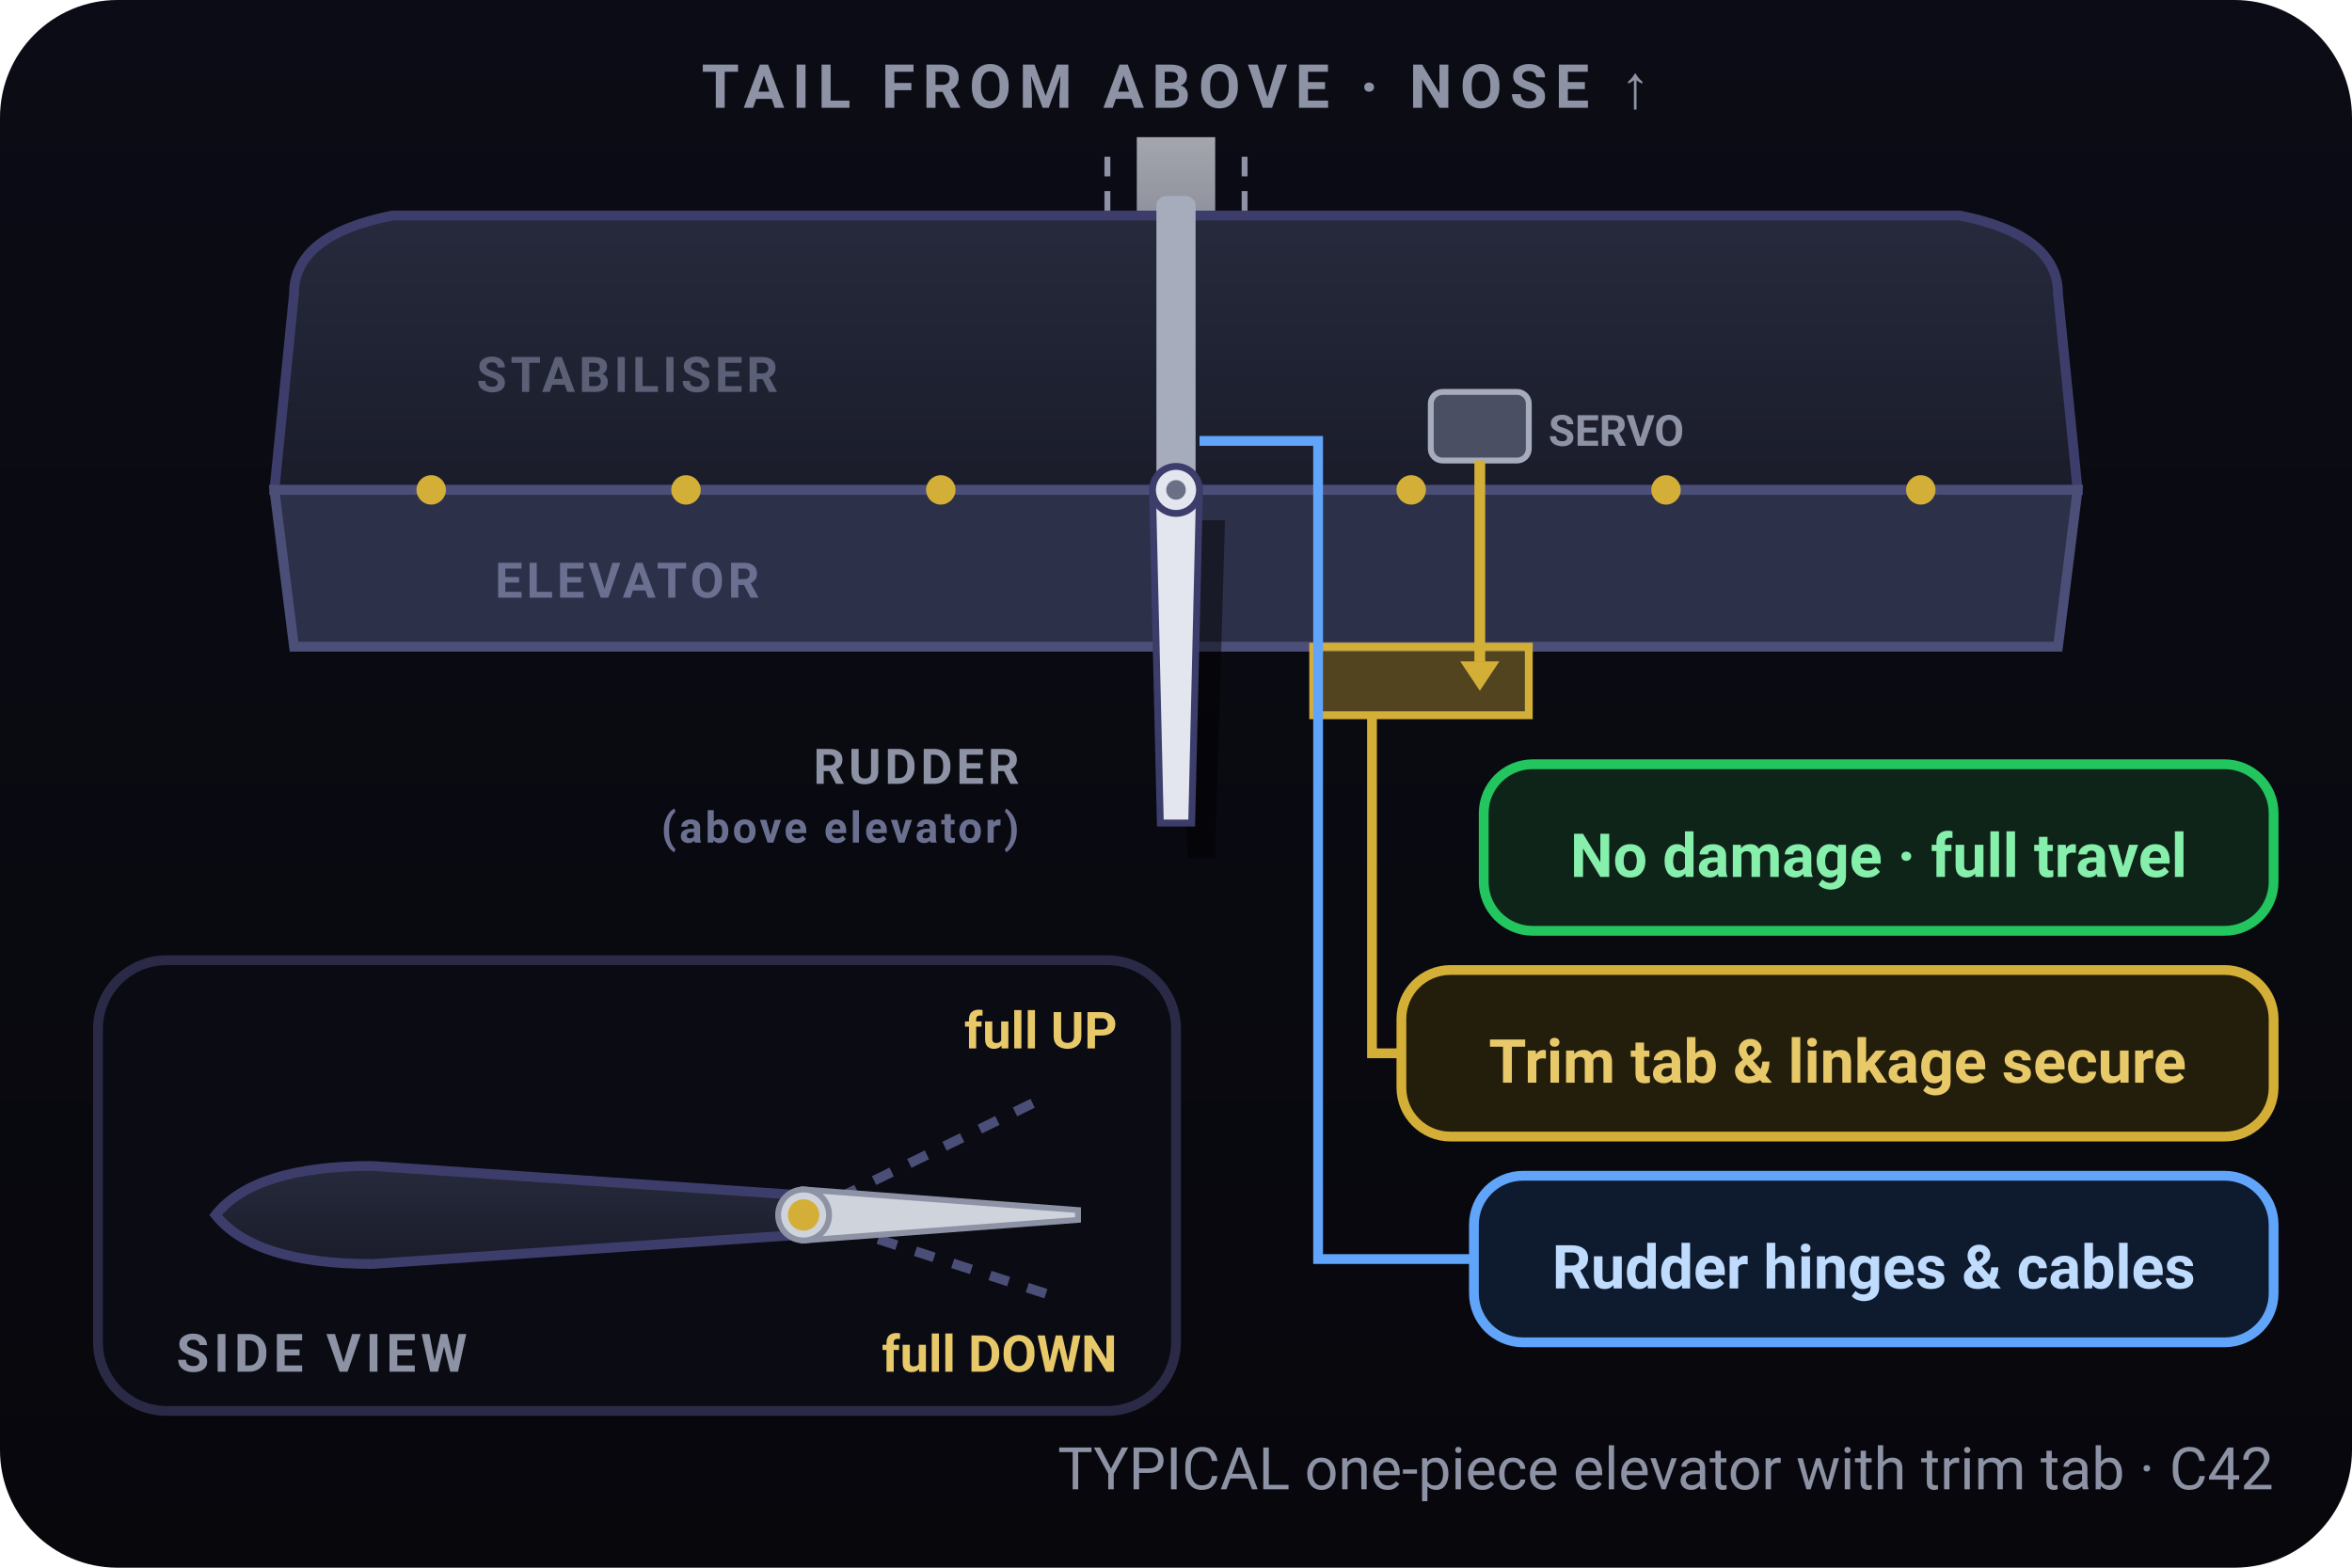
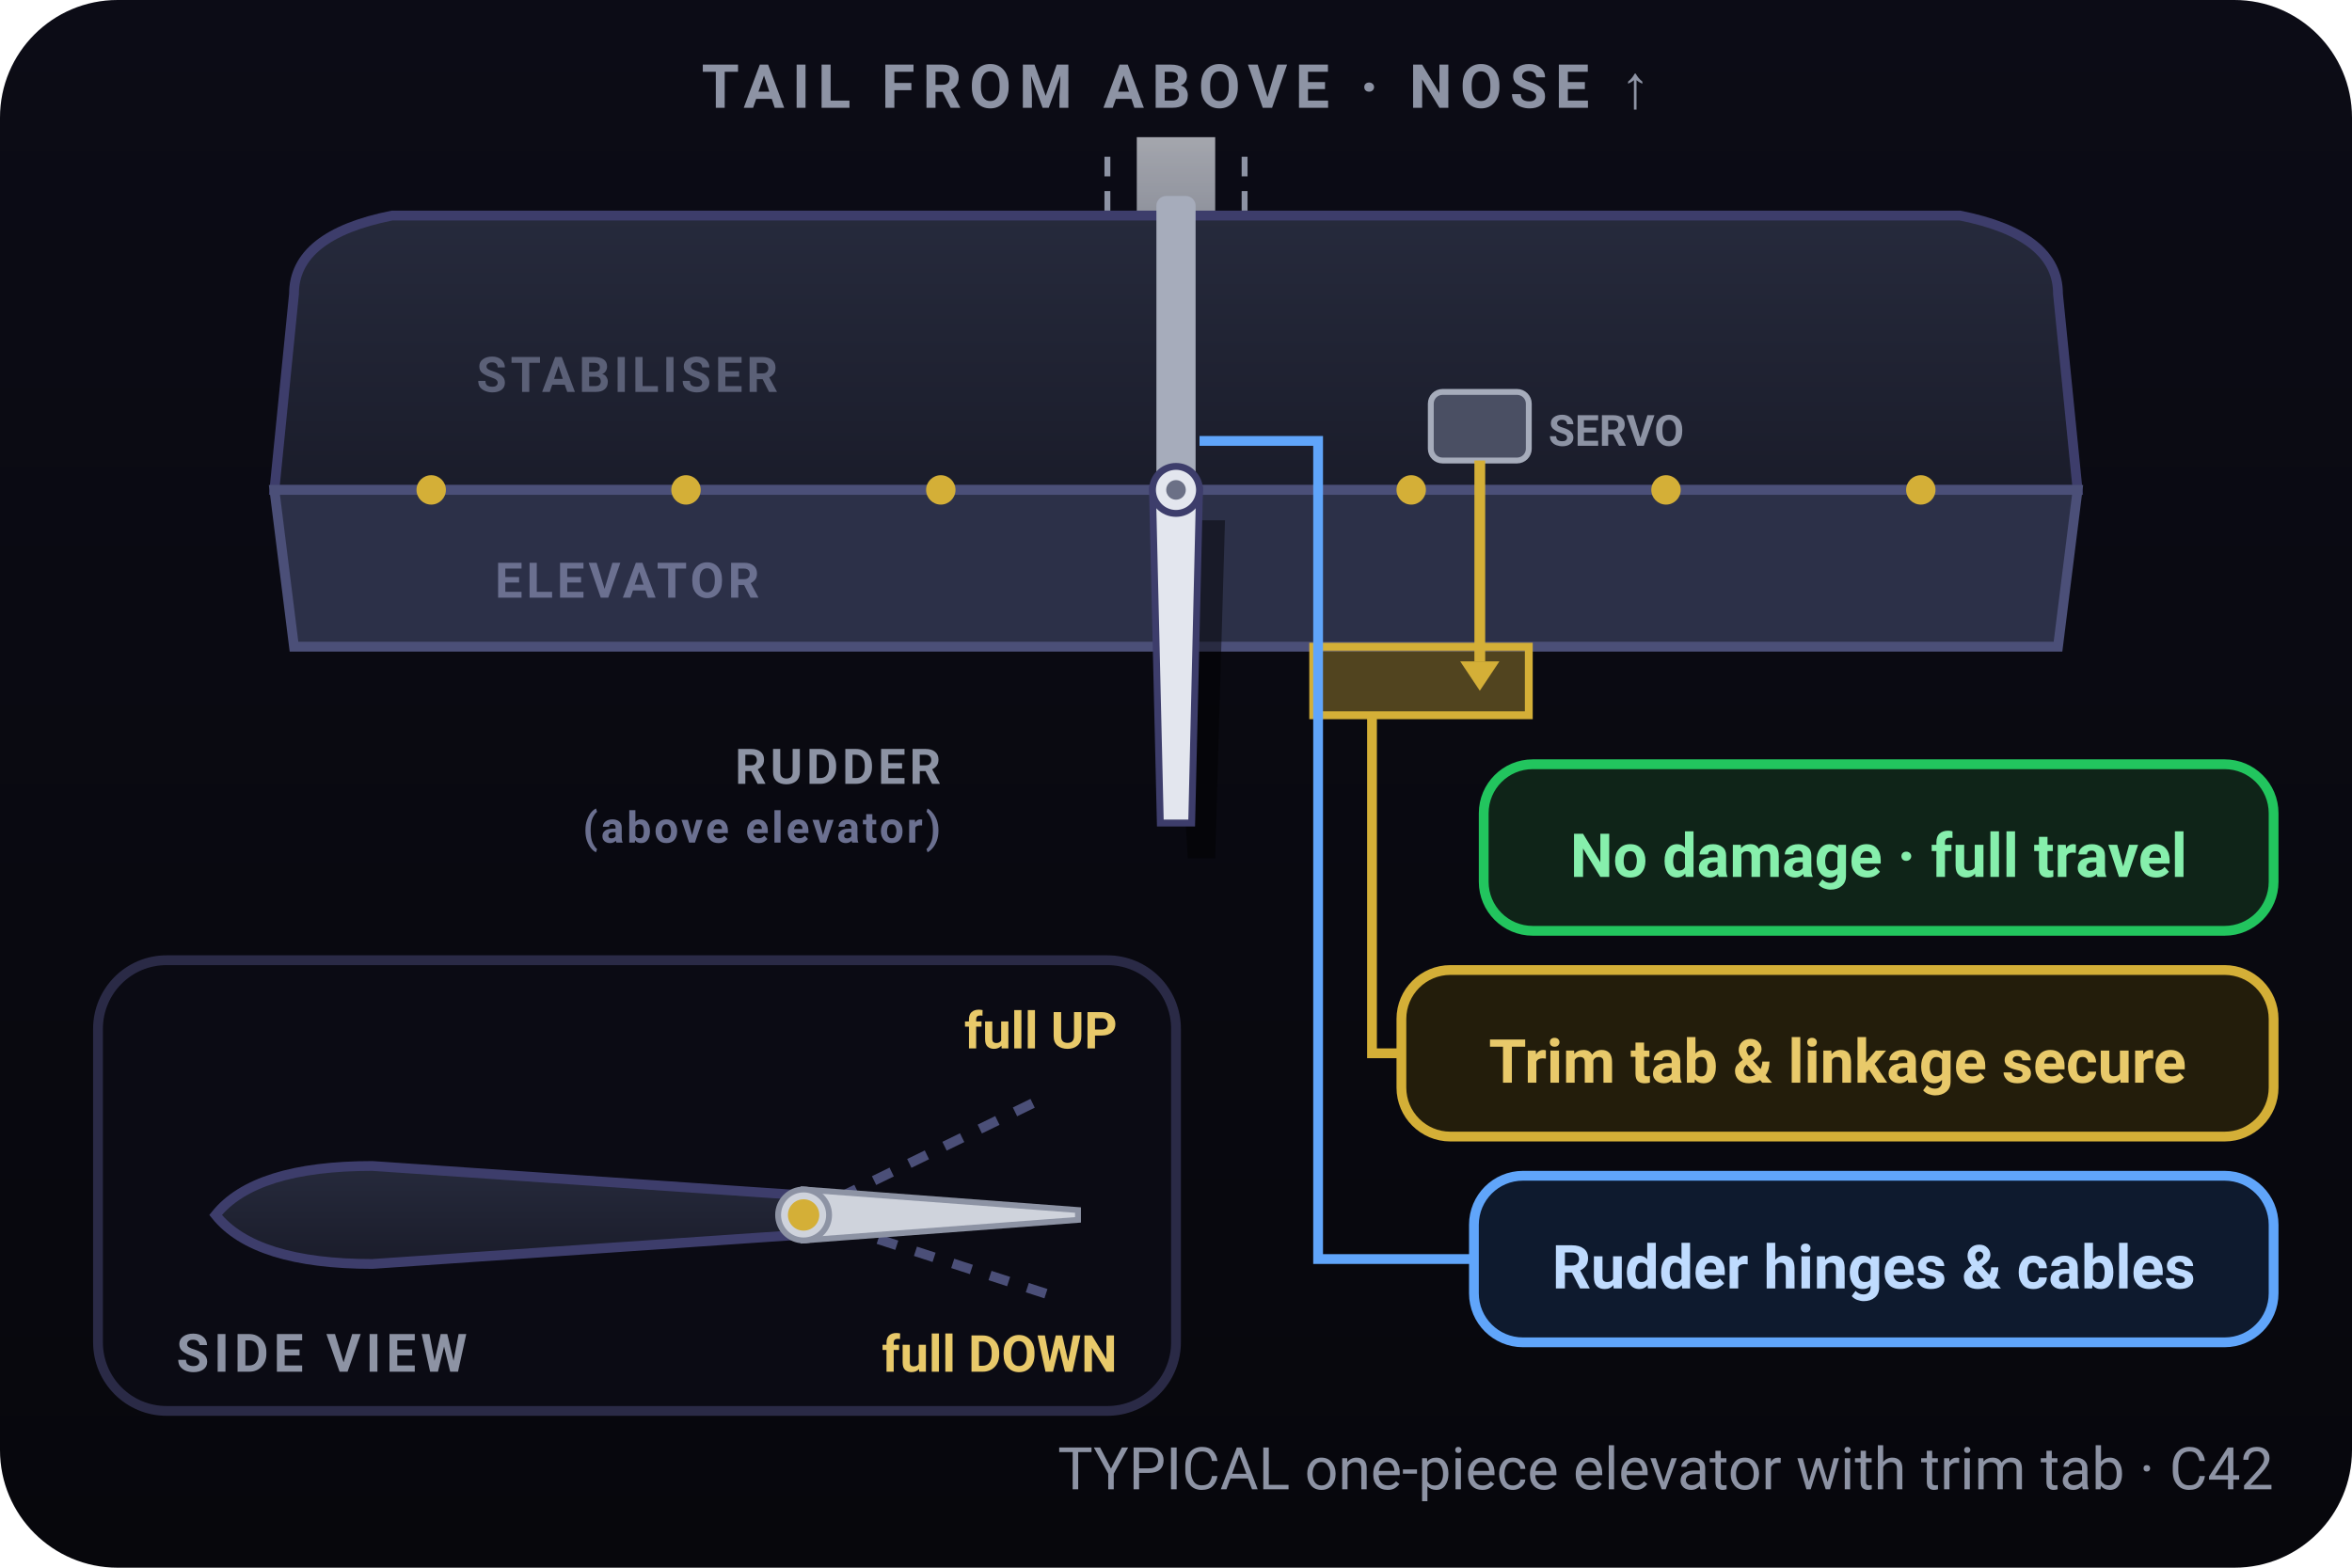
<svg xmlns="http://www.w3.org/2000/svg" viewBox="0 0 240 160" role="img" aria-label="Typical C42 tail seen from above: the one-piece elevator is checked for damage and full up and down travel with its hinge fasteners secure, the trim tab on the elevator trailing edge and its push rod from the electric trim servo are checked secure with no play, and the rudder, which sits above the elevator, is swung to check its hinges and cables">
  <defs>
    <linearGradient id="bg" x1="0" y1="0" x2="0" y2="1">
      <stop offset="0" stop-color="#0c0c16" />
      <stop offset="1" stop-color="#07070c" />
    </linearGradient>
    <linearGradient id="metal" x1="0" y1="0" x2="0" y2="1">
      <stop offset="0" stop-color="#e4e7ee" />
      <stop offset=".5" stop-color="#a9afbd" />
      <stop offset="1" stop-color="#6b7086" />
    </linearGradient>
    <linearGradient id="metalh" x1="0" y1="0" x2="1" y2="0">
      <stop offset="0" stop-color="#6b7086" />
      <stop offset=".45" stop-color="#d9dde5" />
      <stop offset="1" stop-color="#7d8296" />
    </linearGradient>
    <linearGradient id="skin" x1="0" y1="0" x2="0" y2="1">
      <stop offset="0" stop-color="#2a2d3d" />
      <stop offset="1" stop-color="#171822" />
    </linearGradient>
    <linearGradient id="fab" x1="0" y1="0" x2="0" y2="1">
      <stop offset="0" stop-color="#262a3c" />
      <stop offset="1" stop-color="#1a1c2a" />
    </linearGradient>
    <radialGradient id="glass" cx=".35" cy=".3" r=".8">
      <stop offset="0" stop-color="#93c5fd" stop-opacity=".28" />
      <stop offset="1" stop-color="#8b5cf6" stop-opacity=".12" />
    </radialGradient>
  </defs>
  <style>
  text{font-family:system-ui,-apple-system,"Segoe UI",Roboto,Arial,sans-serif}
  .rud{transform-origin:120px 50px;animation:rud 4s ease-in-out infinite}
  .tab{transform-box:fill-box;transform-origin:center top;animation:tab 4s linear infinite}
  .el{transform-origin:82px 124px;animation:el 4s ease-in-out infinite}
  .hg{animation:hg 4s linear infinite}
  .q1{animation:q1 4s linear infinite}.q2{animation:q2 4s linear infinite}.q3{animation:q3 4s linear infinite}
  @keyframes rud{0%,60%{transform:rotate(0)}68%,72%{transform:rotate(-18deg)}82%,86%{transform:rotate(18deg)}94%,100%{transform:rotate(0)}}
  @keyframes tab{0%,34%{transform:scaleY(1)}37%{transform:scaleY(.6)}40%{transform:scaleY(1)}43%{transform:scaleY(.6)}46%,100%{transform:scaleY(1)}}
  @keyframes el{0%,4%{transform:rotate(0)}12%,16%{transform:rotate(-26deg)}24%,28%{transform:rotate(18deg)}34%,100%{transform:rotate(0)}}
  @keyframes hg{0%,6%{fill:#d4af37}10%,100%{fill:#22c55e}}
  @keyframes q1{0%{opacity:.3}4%,96%{opacity:1}100%{opacity:.3}}
  @keyframes q2{0%,32%{opacity:.25}36%,96%{opacity:1}100%{opacity:.25}}
  @keyframes q3{0%,60%{opacity:.25}64%,96%{opacity:1}100%{opacity:.25}}
  @media (prefers-reduced-motion:reduce){*{animation:none!important}}
</style>
  <rect width="240" height="160" rx="12" fill="url(#bg)" />
  <text x="120" y="11" text-anchor="middle" font-size="6.2" font-weight="700" letter-spacing=".8" fill="#8d93a4">TAIL FROM ABOVE · NOSE ↑</text>
  <rect x="116" y="14" width="8" height="34" fill="url(#metal)" opacity=".7" />
  <path d="M113 16 V54 M127 16 V54" stroke="#8d93a4" stroke-width=".6" stroke-dasharray="2 1.5" />
  <path d="M30 30 Q30 24 40 22 L200 22 Q210 24 210 30 L212 50 L28 50Z" fill="url(#fab)" stroke="#3d3d6b" />
  <text x="64" y="40" text-anchor="middle" font-size="5" font-weight="700" letter-spacing=".4" fill="#5b6077">STABILISER</text>
  <path d="M28 50 L212 50 L210 66 L30 66Z" fill="#2c3048" stroke="#4b4f78" />
  <text x="64" y="61" text-anchor="middle" font-size="5" font-weight="700" letter-spacing=".4" fill="#6b7090">ELEVATOR</text>
  <rect class="tab" x="134" y="66" width="22" height="7" fill="#d4af37" fill-opacity=".35" stroke="#d4af37" stroke-width=".8" />
  <rect x="146" y="40" width="10" height="7" rx="1.2" fill="#4a4f63" stroke="#a6acbb" stroke-width=".6" />
  <path d="M151 47 V67.5" stroke="#d4af37" stroke-width="1.1" />
  <path d="M149 67.5 H153 L151 70.5Z" fill="#d4af37" />
  <text x="158" y="45.5" font-size="4.4" font-weight="700" fill="#8d93a4">SERVO</text>
  <g class="hg" fill="#d4af37">
    <circle cx="44" cy="50" r="1.5" />
    <circle cx="70" cy="50" r="1.5" />
    <circle cx="96" cy="50" r="1.5" />
    <circle cx="144" cy="50" r="1.5" />
    <circle cx="170" cy="50" r="1.5" />
    <circle cx="196" cy="50" r="1.5" />
  </g>
  <rect x="118" y="20" width="4" height="30" rx="1" fill="#a6acbb" />
  <g class="rud">
    <path d="M117.6 51.5 L123.4 51.5 L122.4 86 L119.6 86Z" fill="#000" fill-opacity=".45" transform="translate(1.6 1.6)" />
    <path d="M117.6 50 L122.4 50 L121.6 84 L118.4 84Z" fill="#e3e6ee" stroke="#3d3d6b" stroke-width=".7" />
    <circle cx="120" cy="50" r="2.4" fill="#e3e6ee" stroke="#3d3d6b" stroke-width=".7" />
  </g>
  <circle cx="120" cy="50" r="1" fill="#6b7086" />
-   <text x="104" y="80" text-anchor="end" font-size="5" font-weight="700" letter-spacing=".4" fill="#8d93a4">RUDDER</text>
-   <text x="104" y="86" text-anchor="end" font-size="4.4" font-weight="700" letter-spacing=".3" fill="#6b7090">(above elevator)</text>
+   <text x="96" y="80" text-anchor="end" font-size="5" font-weight="700" letter-spacing=".4" fill="#8d93a4">RUDDER</text>
+   <text x="96" y="86" text-anchor="end" font-size="4.4" font-weight="700" letter-spacing=".3" fill="#6b7090">(above elevator)</text>
  <g>
    <rect x="10" y="98" width="110" height="46" rx="7" fill="#0b0b14" stroke="#2a2a46" />
    <text x="18" y="140" font-size="5.4" font-weight="700" letter-spacing=".5" fill="#8d93a4">SIDE VIEW</text>
    <path d="M22 124 Q26 119 38 119 L82 122 L82 126 L38 129 Q26 129 22 124Z" fill="url(#fab)" stroke="#3d3d6b" />
    <path d="M82 124 L110 124" stroke="#4b4f78" stroke-width="1" stroke-dasharray="2 2" transform="rotate(-26 82 124)" />
    <path d="M82 124 L110 124" stroke="#4b4f78" stroke-width="1" stroke-dasharray="2 2" transform="rotate(18 82 124)" />
    <g class="el">
      <path d="M82 121.4 L110 123.5 L110 124.5 L82 126.6Z" fill="#cfd3dc" stroke="#8d93a4" stroke-width=".6" />
      <circle cx="82" cy="124" r="2.6" fill="#cfd3dc" stroke="#8d93a4" stroke-width=".6" />
    </g>
    <text x="114" y="107" text-anchor="end" font-size="5.2" font-weight="700" fill="#e8c96a">full UP</text>
    <text x="114" y="140" text-anchor="end" font-size="5.2" font-weight="700" fill="#e8c96a">full DOWN</text>
    <circle cx="82" cy="124" r="1.6" fill="#d4af37" />
  </g>
  <g class="q1">
    <g>
      <rect x="151.4" y="78" width="80.6" height="17" rx="5" fill="#0f2418" stroke="#22c55e" />
      <text x="191.7" y="89.5" text-anchor="middle" font-size="6.2" font-weight="700" fill="#86efac">No damage · full travel</text>
    </g>
  </g>
  <g class="q2">
    <path d="M140 73 V107.5 H143" fill="none" stroke="#d4af37" stroke-width="1" />
    <g>
      <rect x="143.0" y="99" width="89.0" height="17" rx="5" fill="#231d0b" stroke="#d4af37" />
      <text x="187.5" y="110.5" text-anchor="middle" font-size="6.2" font-weight="700" fill="#e8c96a">Trim tab &amp; linkage secure</text>
    </g>
  </g>
  <g class="q3">
    <path d="M122.4 45 H134.5 V128.5 H150.4" fill="none" stroke="#60a5fa" stroke-width="1" />
    <g>
      <rect x="150.4" y="120" width="81.6" height="17" rx="5" fill="#0e1a2e" stroke="#60a5fa" />
      <text x="191.2" y="131.5" text-anchor="middle" font-size="6.2" font-weight="700" fill="#bfdbfe">Rudder hinges &amp; cables</text>
    </g>
  </g>
  <text x="232" y="152" text-anchor="end" font-size="6" fill="#8d93a4">TYPICAL one-piece elevator with trim tab · C42</text>
</svg>
